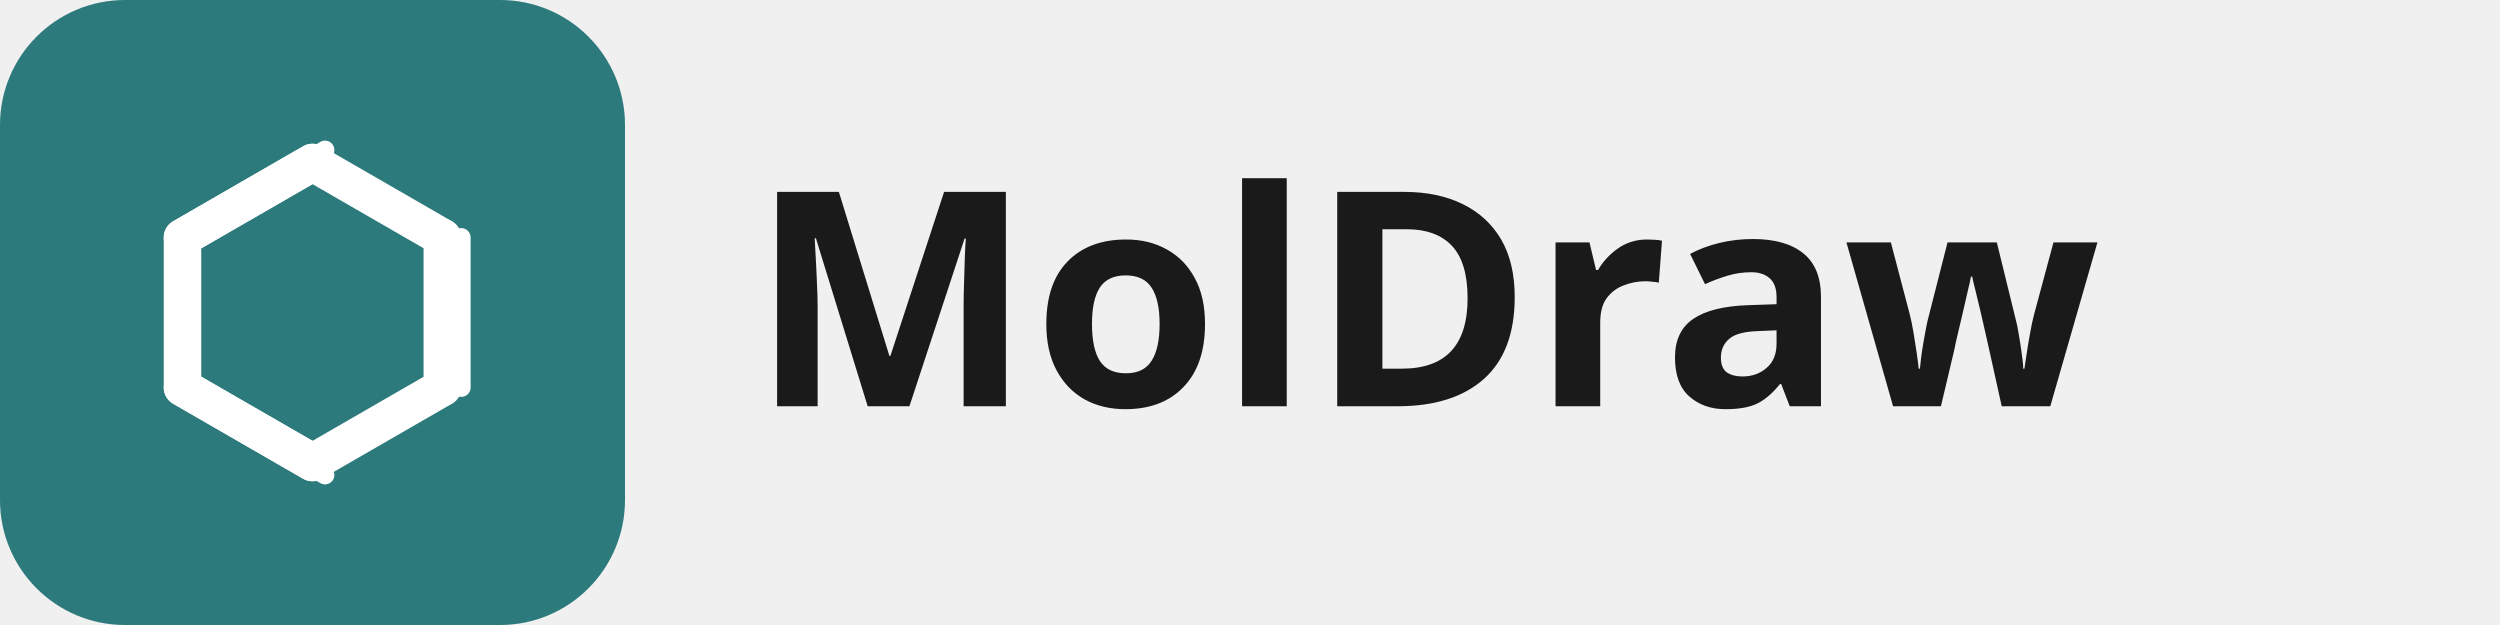
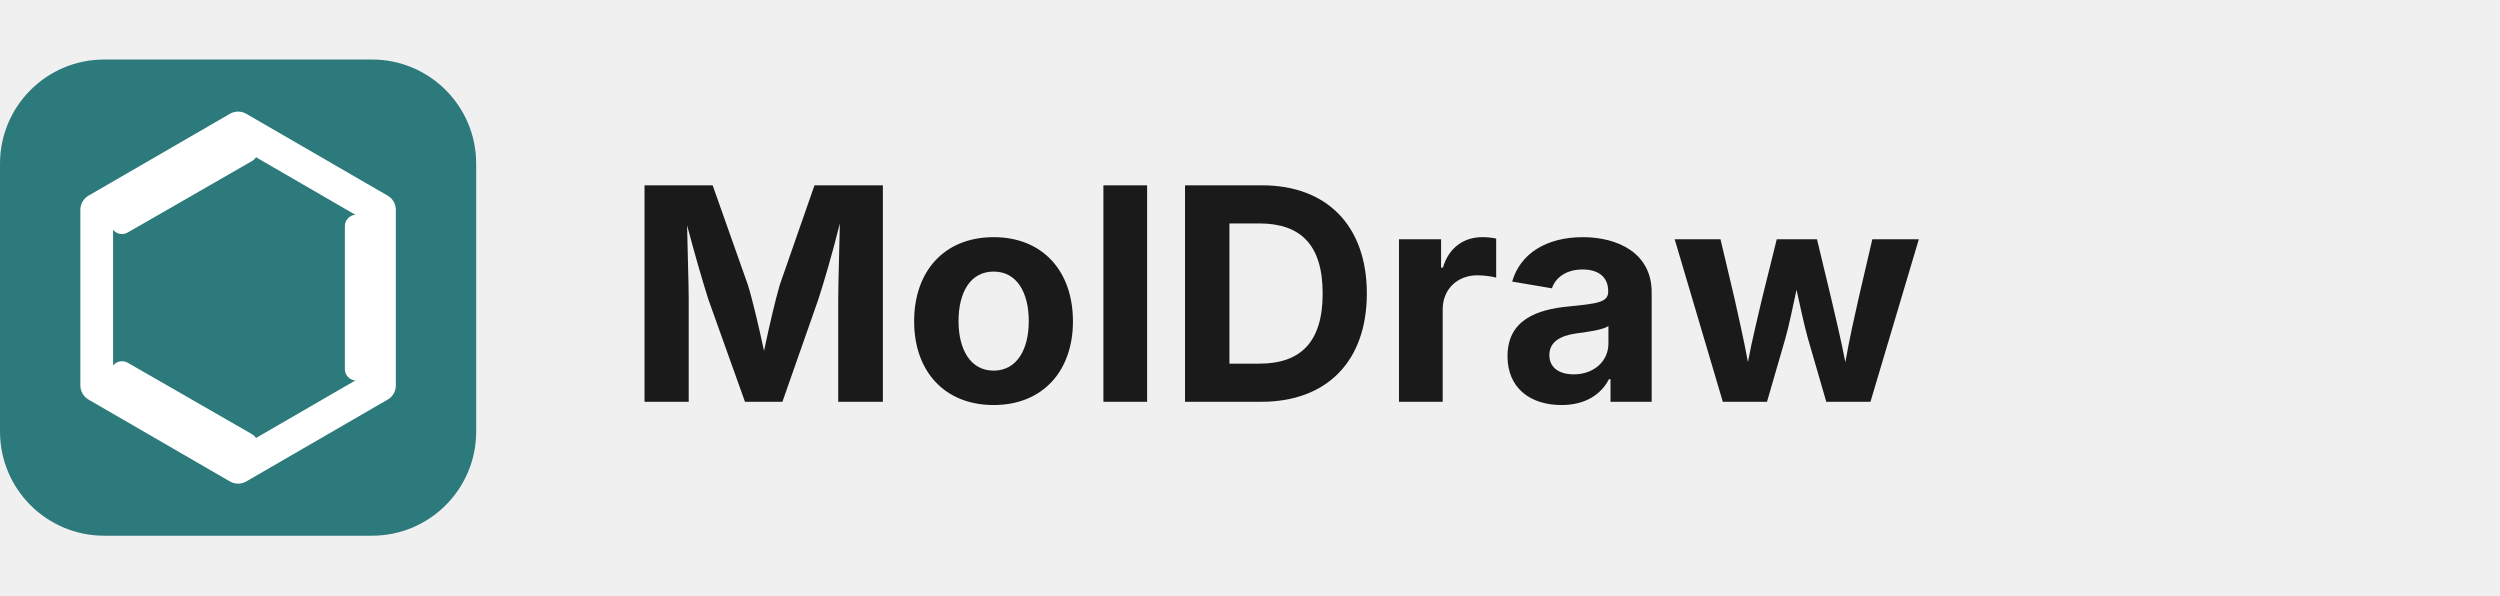
- <svg xmlns="http://www.w3.org/2000/svg" viewBox="0 0 160 40" width="160" height="40">
-   <rect x="0" y="0" width="40" height="40" rx="8" ry="8" fill="#2C7A7B" />
-   <g transform="translate(20, 20)">
-     <path d="M 0 -9.6 L 8.32 -4.8 L 8.32 4.8 L 0 9.6 L -8.32 4.8 L -8.32 -4.8 Z" fill="none" stroke="white" stroke-width="2.4" stroke-linecap="round" stroke-linejoin="round" />
-     <line x1="8.32" y1="-4.8" x2="8.32" y2="4.8" stroke="white" stroke-width="2.4" stroke-linecap="round" />
-     <line x1="9.52" y1="-4.8" x2="9.52" y2="4.8" stroke="white" stroke-width="1.2" stroke-linecap="round" />
-     <line x1="0" y1="-9.6" x2="-8.32" y2="-4.8" stroke="white" stroke-width="2.4" stroke-linecap="round" />
-     <line x1="0.8" y1="-10.4" x2="-7.52" y2="-5.6" stroke="white" stroke-width="1.2" stroke-linecap="round" />
-     <line x1="-8.32" y1="4.8" x2="0" y2="9.6" stroke="white" stroke-width="2.4" stroke-linecap="round" />
-     <line x1="-7.52" y1="5.6" x2="0.8" y2="10.4" stroke="white" stroke-width="1.2" stroke-linecap="round" />
+ <svg xmlns="http://www.w3.org/2000/svg" viewBox="0 0 168 40" width="168" height="40" role="img" aria-label="MolDraw">
+   <rect x="0" y="4" width="32" height="32" rx="7" ry="7" fill="#2C7A7B" />
+   <g fill="none" stroke="#ffffff" stroke-linecap="round" stroke-linejoin="round" transform="translate(0 4)">
+     <path d="M16 4.6 L25.5 10.1 L25.5 21.9 L16 27.4 L6.5 21.9 L6.5 10.1 Z" stroke-width="2.2" />
+     <path d="M23.95 11.2 L23.95 20.8" stroke-width="1.55" />
+     <path d="M16.55 6.15 L8.2 10.95" stroke-width="1.55" />
+     <path d="M8.2 21.05 L16.55 25.85" stroke-width="1.55" />
  </g>
-   <text x="48" y="26" font-family="'Libre Franklin', sans-serif" font-size="19.2" font-weight="700" fill="#1a1a1a">MolDraw</text>
+   <text x="42" y="27" font-family="Inter, 'Libre Franklin', system-ui, sans-serif" font-size="20" font-weight="700" fill="#1a1a1a">MolDraw</text>
</svg>
